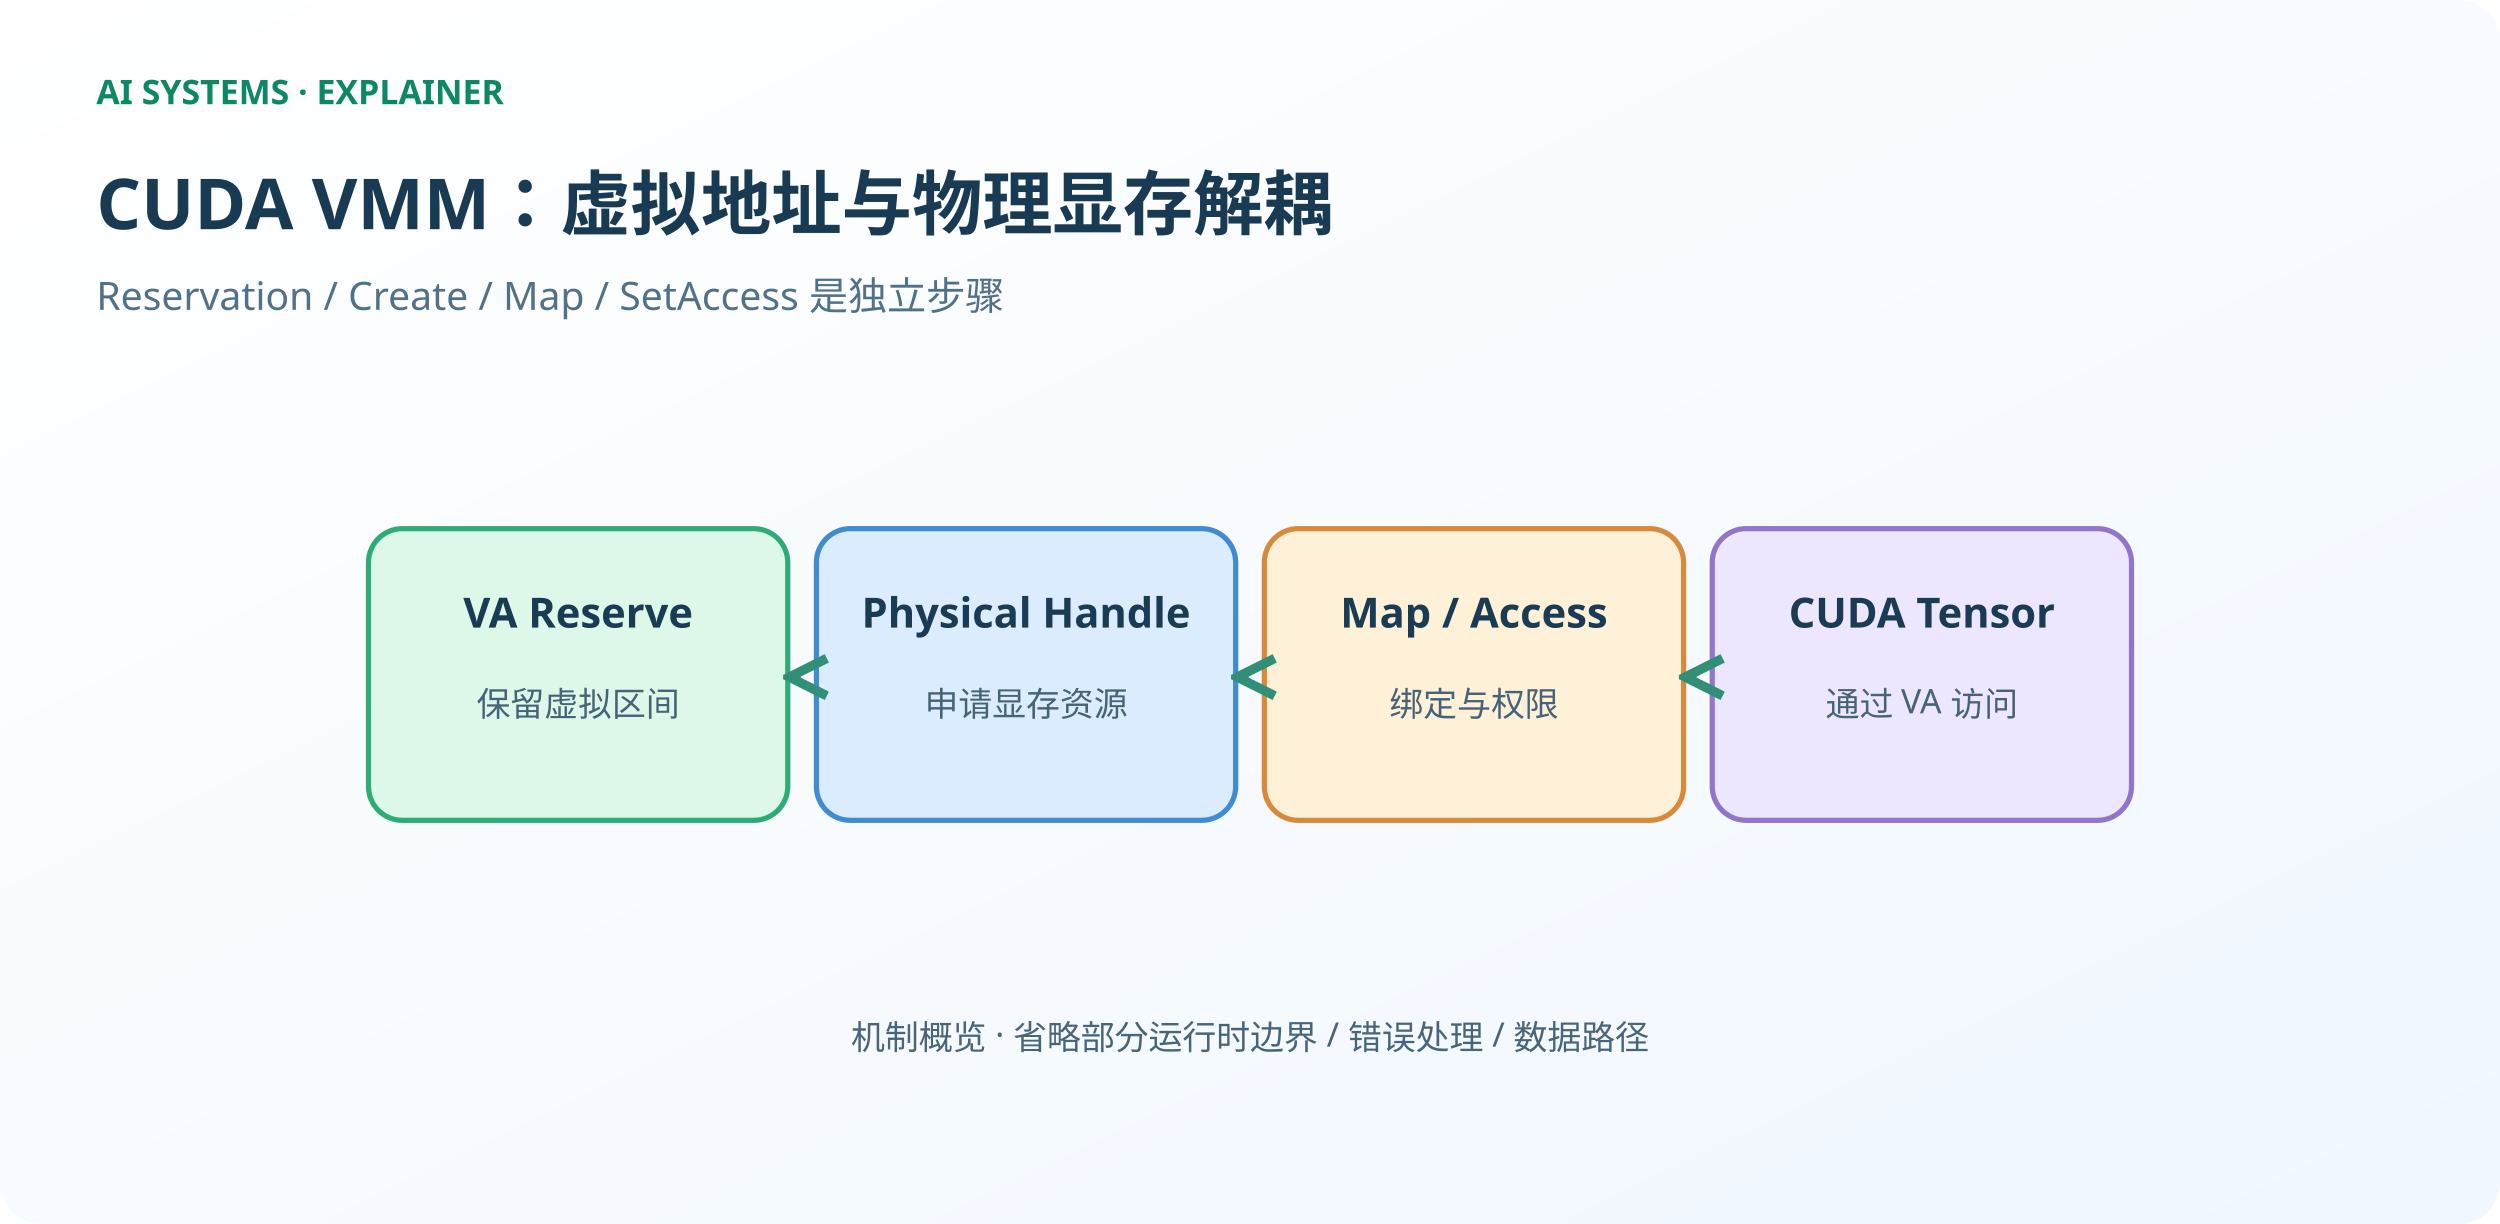
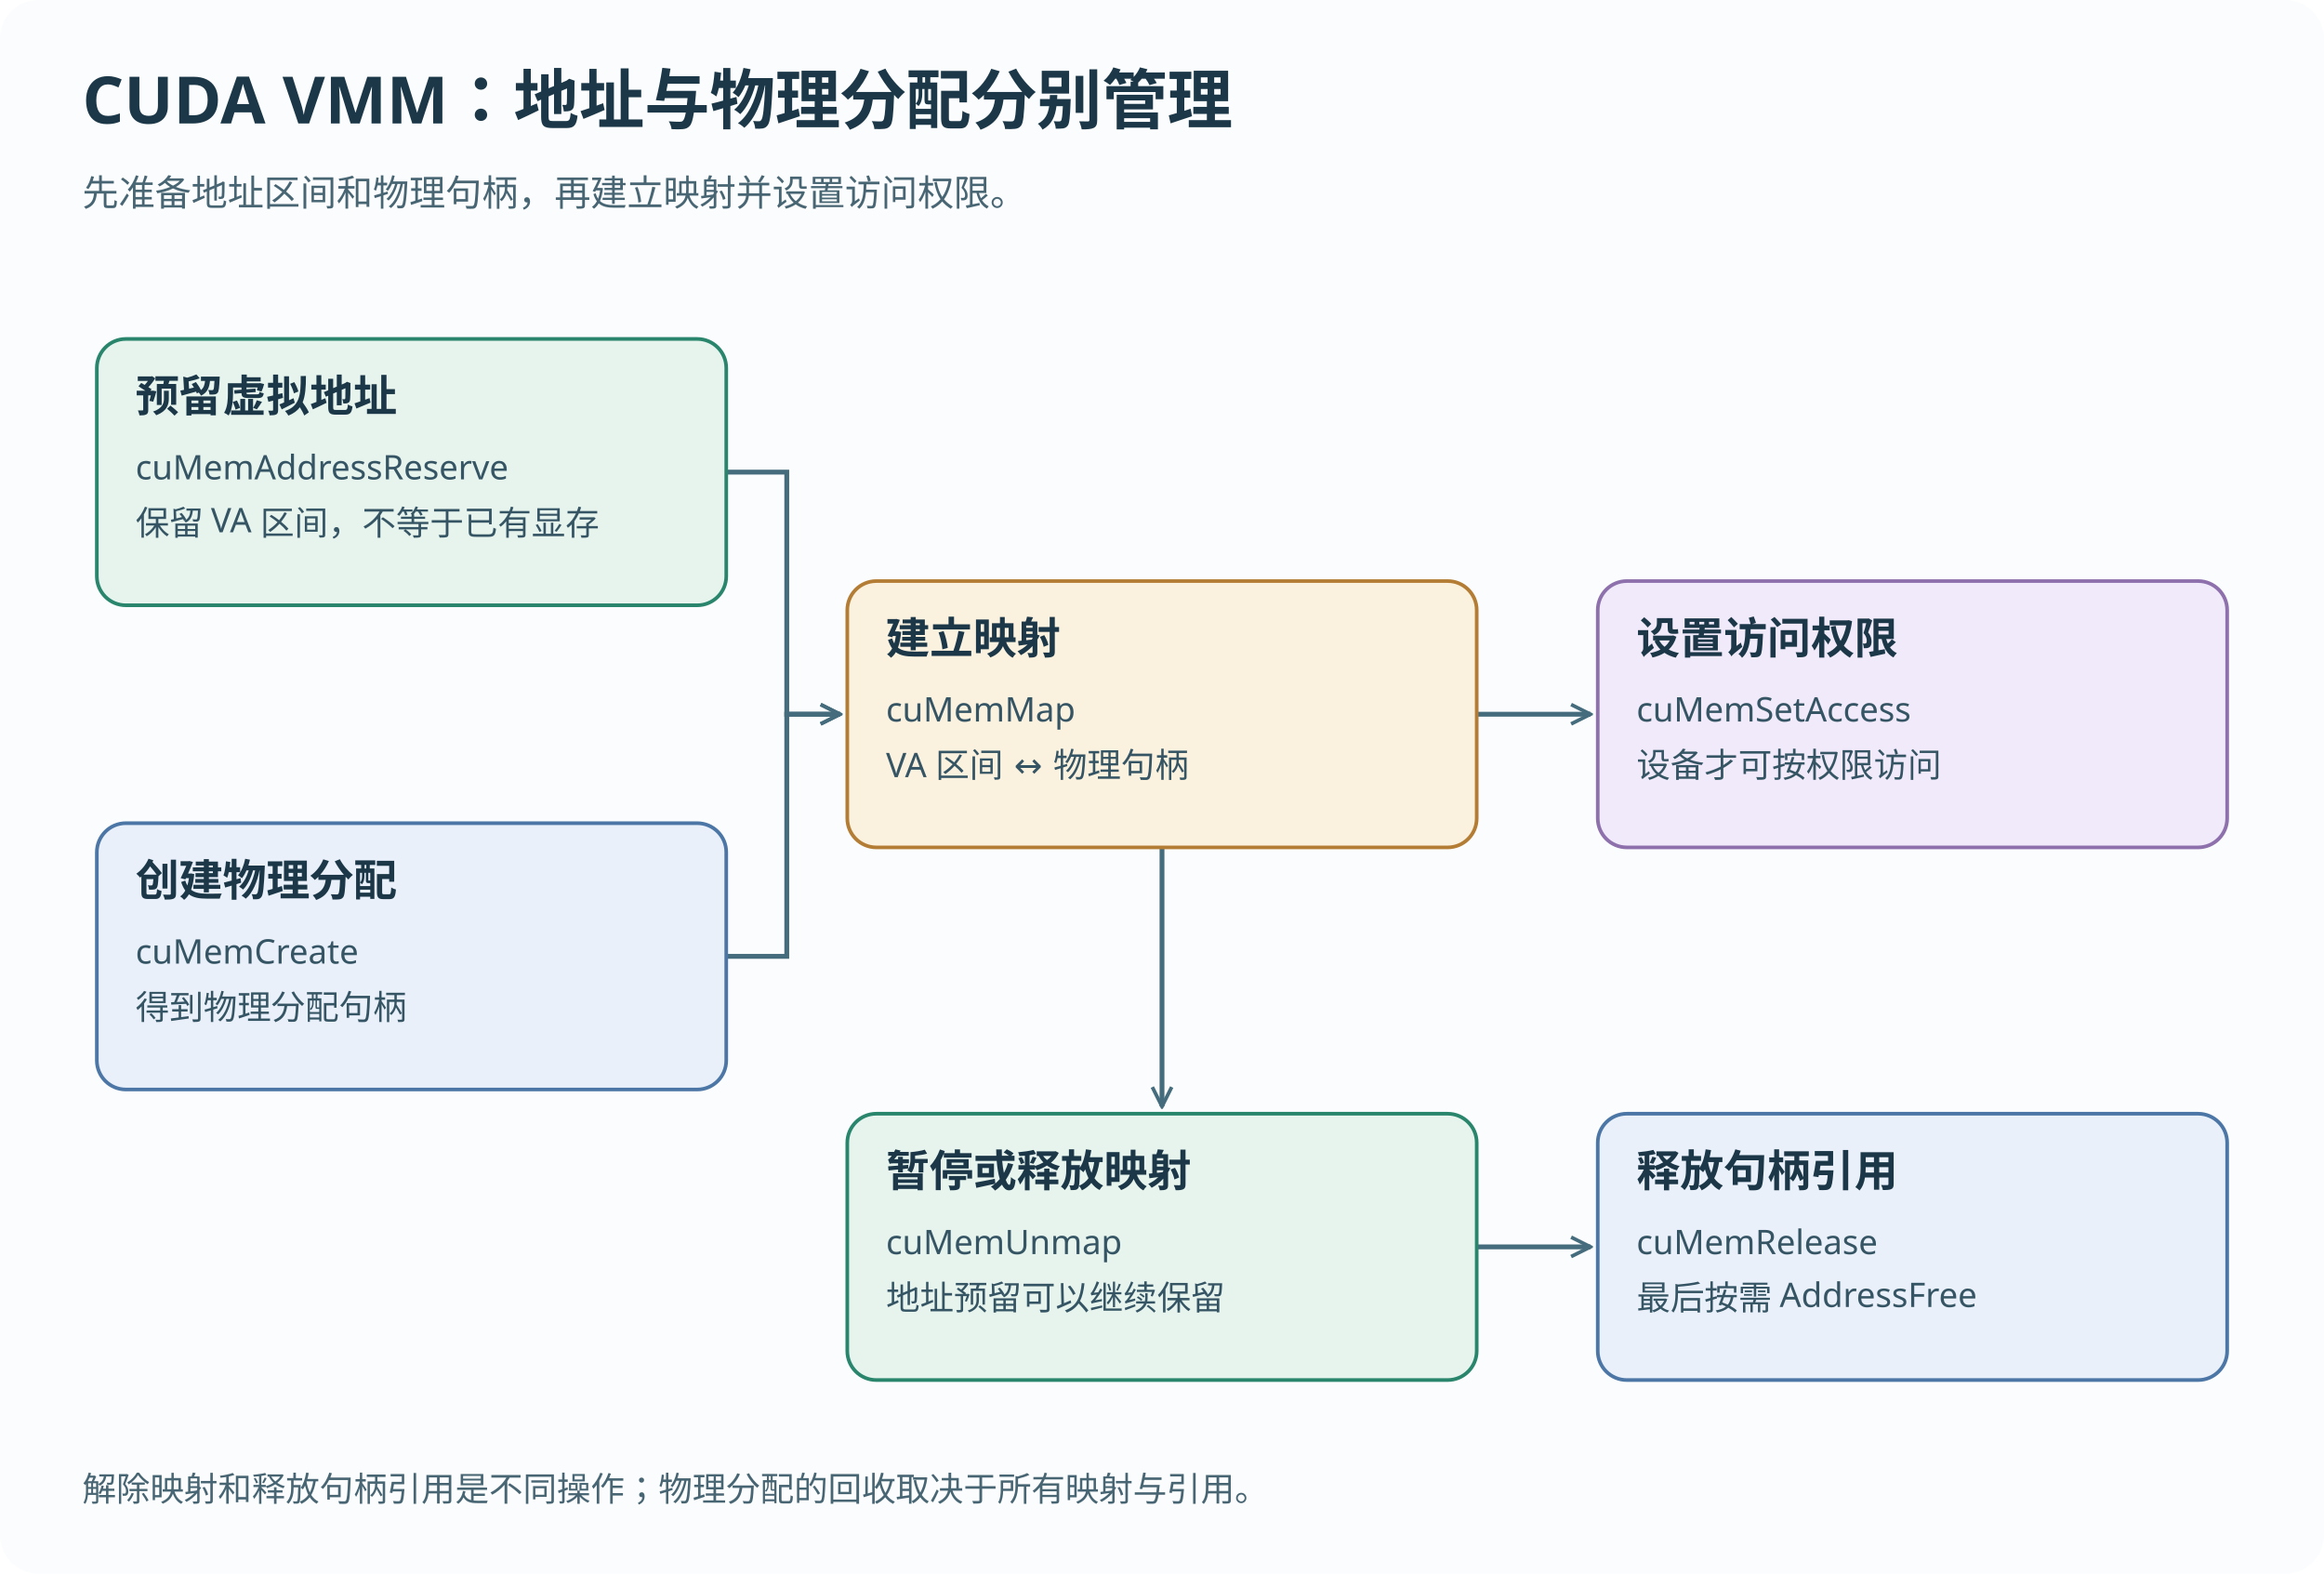
- <svg xmlns="http://www.w3.org/2000/svg" viewBox="0 0 960 470" role="img" aria-labelledby="t d">
+ <svg xmlns="http://www.w3.org/2000/svg" width="960" height="650" viewBox="0 0 960 650" role="img" aria-labelledby="title desc">
  <defs>
-     <linearGradient id="bg" x2="1" y2="1">
-       <stop stop-color="#ffffff" />
-       <stop offset="1" stop-color="#f0f7ff" />
-     </linearGradient>
-     <marker id="arrow" markerWidth="8" markerHeight="8" refX="6" refY="4" orient="auto">
-       <path d="M1 1L7 4L1 7" stroke="#318f77" stroke-width="1.5" fill="none" />
+     <marker id="a" markerUnits="userSpaceOnUse" markerWidth="10" markerHeight="10" refX="9" refY="5" orient="auto">
+       <path d="M1 1L9 5L1 9" fill="none" stroke="#456c7c" stroke-width="1.5" />
    </marker>
  </defs>
-   <rect width="960" height="470" rx="16" fill="url(#bg)" />
-   <text x="37" y="40" fill="#0d8865" font-size="13" font-family="system-ui, PingFang SC" font-weight="700">AI SYSTEMS · EXPLAINER</text>
-   <text x="37" y="88" fill="#183a53" font-size="27" font-family="system-ui, PingFang SC" font-weight="750">CUDA VMM：虚拟地址与物理显存解耦</text>
-   <text x="37" y="119" fill="#517189" font-size="15" font-family="system-ui, PingFang SC">Reservation / Create / Map / SetAccess 是独立步骤</text>
-   <rect x="141.5" y="203" width="161" height="112" rx="13" fill="#ddf8e8" stroke="#2eac78" stroke-width="2" />
-   <text x="222" y="241" fill="#1a3b54" font-family="system-ui, PingFang SC" font-size="16" font-weight="700" text-anchor="middle">VA Reserve</text>
-   <text x="222" y="275" fill="#466378" font-family="system-ui, PingFang SC" font-size="13" text-anchor="middle">保留虚拟区间</text>
-   <rect x="313.5" y="203" width="161" height="112" rx="13" fill="#dcecff" stroke="#418bd2" stroke-width="2" />
-   <text x="394" y="241" fill="#1a3b54" font-family="system-ui, PingFang SC" font-size="16" font-weight="700" text-anchor="middle">Physical Handle</text>
-   <text x="394" y="275" fill="#466378" font-family="system-ui, PingFang SC" font-size="13" text-anchor="middle">申请显存资源</text>
-   <rect x="485.5" y="203" width="161" height="112" rx="13" fill="#fff0d8" stroke="#d88a3c" stroke-width="2" />
-   <text x="566" y="241" fill="#1a3b54" font-family="system-ui, PingFang SC" font-size="16" font-weight="700" text-anchor="middle">Map / Access</text>
-   <text x="566" y="275" fill="#466378" font-family="system-ui, PingFang SC" font-size="13" text-anchor="middle">绑定与权限</text>
-   <rect x="657.5" y="203" width="161" height="112" rx="13" fill="#ede6ff" stroke="#9075cb" stroke-width="2" />
-   <text x="738" y="241" fill="#1a3b54" font-family="system-ui, PingFang SC" font-size="16" font-weight="700" text-anchor="middle">CUDA Tensor</text>
-   <text x="738" y="275" fill="#466378" font-family="system-ui, PingFang SC" font-size="13" text-anchor="middle">通过 VA 访问</text>
-   <path d="M307.5 260H305.5" fill="none" stroke="#318f77" stroke-width="2.4" marker-end="url(#arrow)" />
-   <path d="M479.5 260H477.5" fill="none" stroke="#318f77" stroke-width="2.4" marker-end="url(#arrow)" />
-   <path d="M651.5 260H649.5" fill="none" stroke="#318f77" stroke-width="2.4" marker-end="url(#arrow)" />
-   <text x="480" y="403" text-anchor="middle" font-family="system-ui, PingFang SC" font-size="13" fill="#48657a">机制概览 · 省略部分运行时边界 / 错误处理 / 数据路径</text>
+   <rect width="960" height="650" rx="16" fill="#fafcfd" />
+   <g font-family="system-ui,PingFang SC,Microsoft YaHei,sans-serif" fill="#1c3848">
+     <text x="34" y="51" font-size="27" font-weight="700">CUDA VMM：地址与物理分配分别管理</text>
+     <text x="34" y="85" font-size="15" fill="#486573">先准备地址区间和物理句柄，再建立映射并设置访问权限。</text>
+     <path d="M300 195H325V295H347" fill="none" stroke="#456c7c" stroke-width="2" marker-end="url(#a)" />
+     <path d="M300 395H325V295H347" fill="none" stroke="#456c7c" stroke-width="2" marker-end="url(#a)" />
+     <path d="M610 295H657" fill="none" stroke="#456c7c" stroke-width="2" marker-end="url(#a)" />
+     <path d="M480 350V403.5H480V457" fill="none" stroke="#456c7c" stroke-width="2" marker-end="url(#a)" />
+     <path d="M610 515H657" fill="none" stroke="#456c7c" stroke-width="2" marker-end="url(#a)" />
+     <rect x="40" y="140" width="260" height="110" rx="12" fill="#e7f4ee" stroke="#29856c" stroke-width="1.5" />
+     <text x="56" y="170" font-size="18" font-weight="650">预留虚拟地址</text>
+     <text x="56" y="198" font-size="14" fill="#365564">cuMemAddressReserve</text>
+     <text x="56" y="221" font-size="14" fill="#365564">保留 VA 区间，不等于已有显存</text>
+     <rect x="40" y="340" width="260" height="110" rx="12" fill="#e9f0fa" stroke="#4c76a5" stroke-width="1.5" />
+     <text x="56" y="370" font-size="18" font-weight="650">创建物理分配</text>
+     <text x="56" y="398" font-size="14" fill="#365564">cuMemCreate</text>
+     <text x="56" y="421" font-size="14" fill="#365564">得到物理分配句柄</text>
+     <rect x="350" y="240" width="260" height="110" rx="12" fill="#fbf1df" stroke="#b47d35" stroke-width="1.5" />
+     <text x="366" y="270" font-size="18" font-weight="650">建立映射</text>
+     <text x="366" y="298" font-size="14" fill="#365564">cuMemMap</text>
+     <text x="366" y="321" font-size="14" fill="#365564">VA 区间 ↔ 物理句柄</text>
+     <rect x="660" y="240" width="260" height="110" rx="12" fill="#f0eafa" stroke="#8d70ac" stroke-width="1.5" />
+     <text x="676" y="270" font-size="18" font-weight="650">设置访问权限</text>
+     <text x="676" y="298" font-size="14" fill="#365564">cuMemSetAccess</text>
+     <text x="676" y="321" font-size="14" fill="#365564">设备才可按权限访问</text>
+     <rect x="350" y="460" width="260" height="110" rx="12" fill="#e7f4ee" stroke="#29856c" stroke-width="1.5" />
+     <text x="366" y="490" font-size="18" font-weight="650">暂停或释放映射</text>
+     <text x="366" y="518" font-size="14" fill="#365564">cuMemUnmap</text>
+     <text x="366" y="541" font-size="14" fill="#365564">地址预留可以继续保留</text>
+     <rect x="660" y="460" width="260" height="110" rx="12" fill="#e9f0fa" stroke="#4c76a5" stroke-width="1.5" />
+     <text x="676" y="490" font-size="18" font-weight="650">释放句柄引用</text>
+     <text x="676" y="518" font-size="14" fill="#365564">cuMemRelease</text>
+     <text x="676" y="541" font-size="14" fill="#365564">最后按需 AddressFree</text>
+     <text x="34" y="620" font-size="14" fill="#486573">解除映射和释放句柄引用是不同操作；物理分配的回收取决于所有映射与引用。</text>
+   </g>
</svg>
